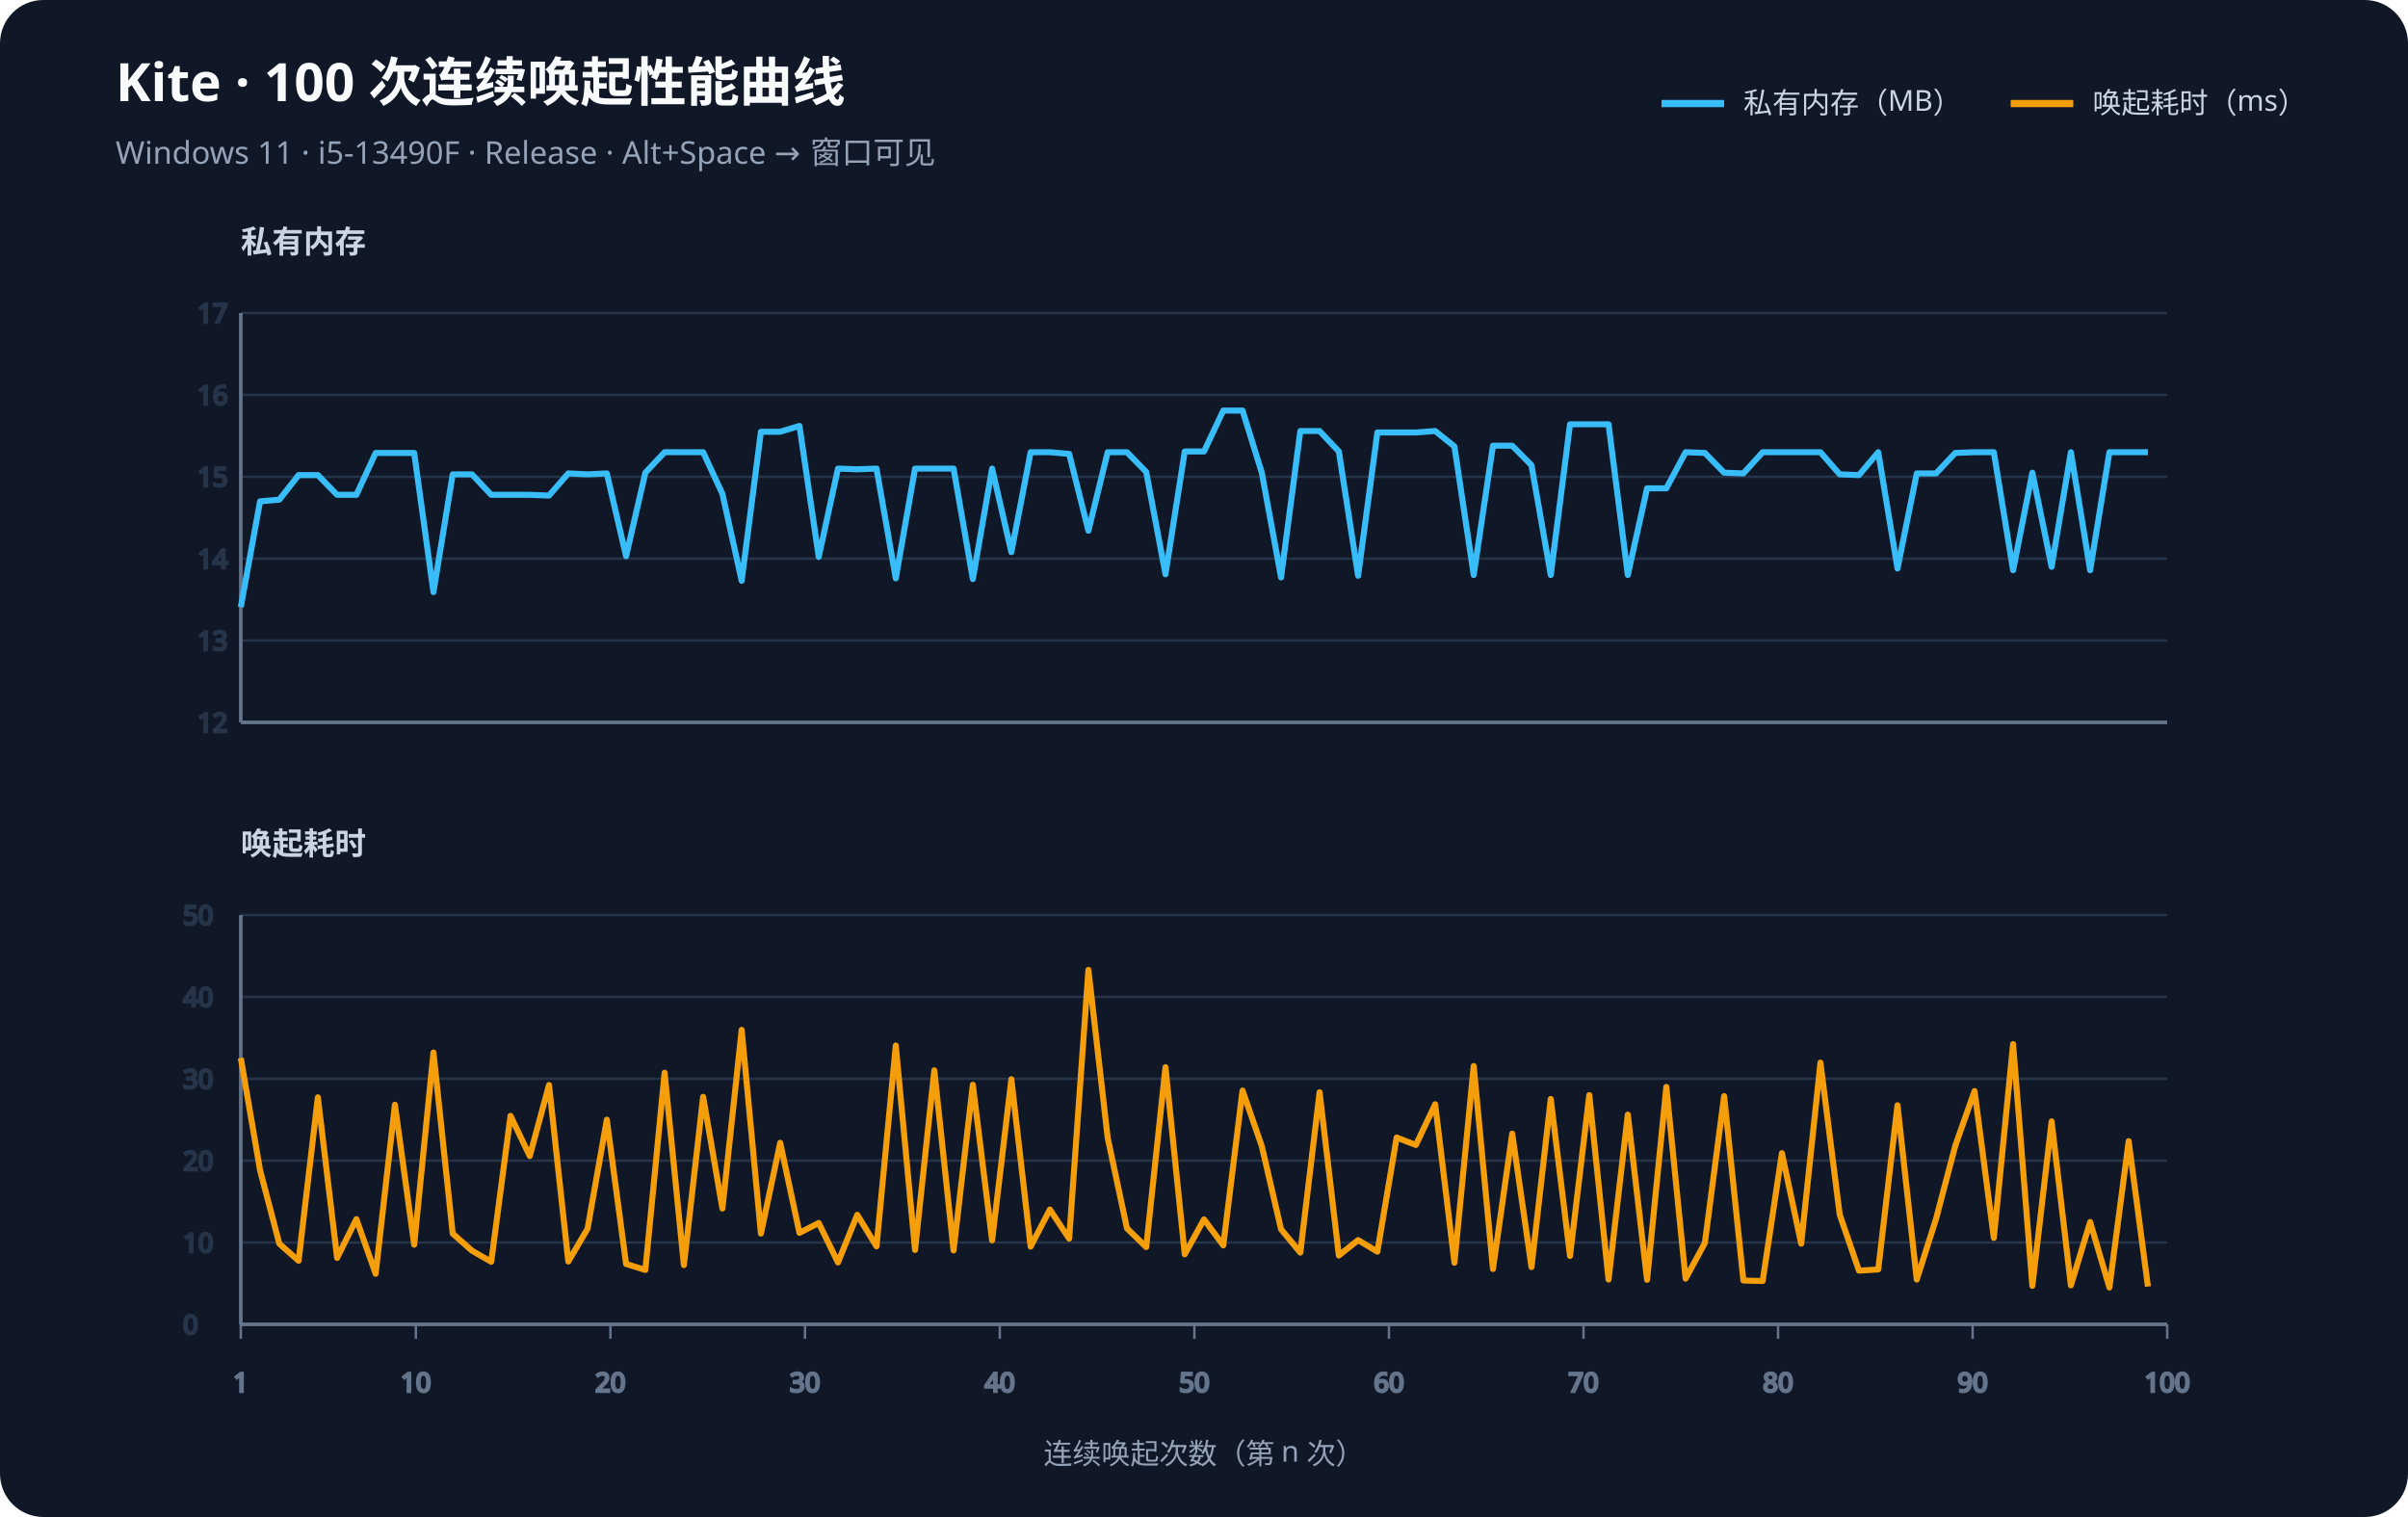
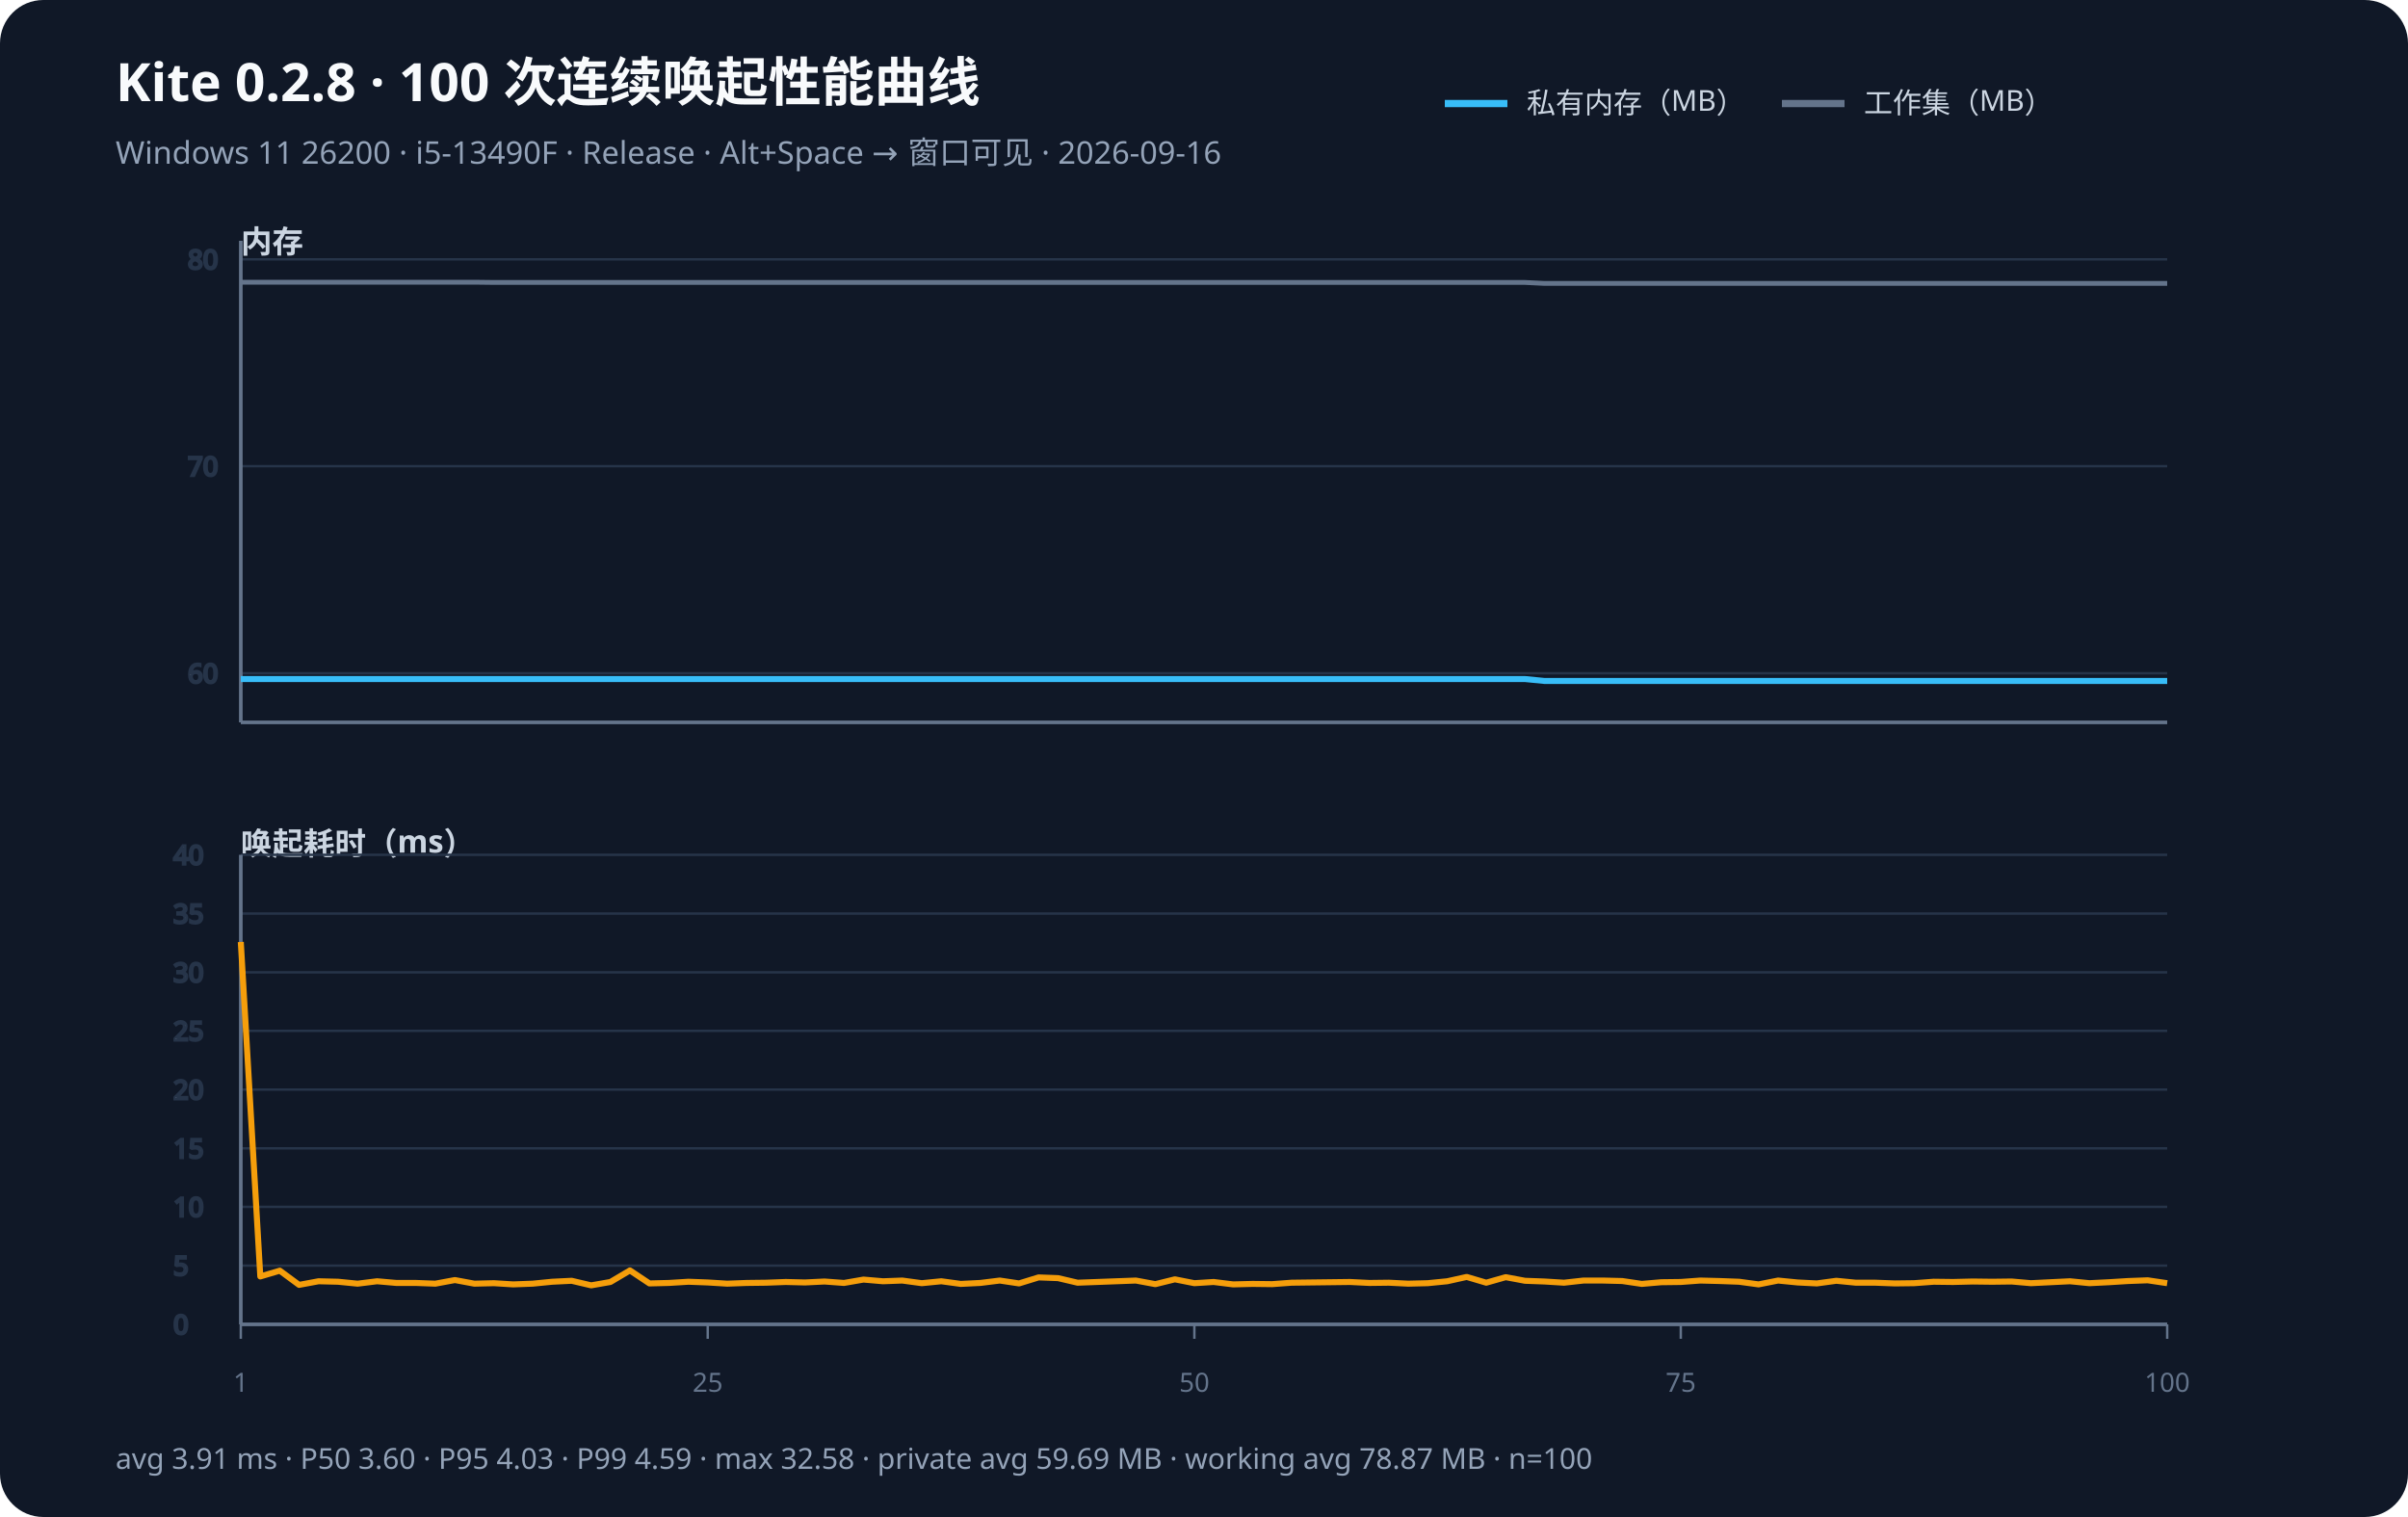
<svg xmlns="http://www.w3.org/2000/svg" width="1000" height="630" viewBox="0 0 1000 630">
  <rect width="1000" height="630" rx="18" fill="#101827" />
-   <text x="48" y="42" fill="#f8fafc" font-family="Segoe UI" font-size="22" font-weight="600">Kite · 100 次连续唤起性能曲线</text>
-   <text x="48" y="68" fill="#94a3b8" font-family="Segoe UI" font-size="13">Windows 11 · i5-13490F · Release · Alt+Space → 窗口可见</text>
+   <text x="48" y="42" fill="#f8fafc" font-family="Segoe UI" font-size="22" font-weight="600">Kite 0.2.8 · 100 次连续唤起性能曲线</text>
+   <text x="48" y="68" fill="#94a3b8" font-family="Segoe UI" font-size="13">Windows 11 26200 · i5-13490F · Release · Alt+Space → 窗口可见 · 2026-09-16</text>
  <g font-family="Segoe UI" font-size="12" fill="#cbd5e1">
-     <line x1="690" y1="43" x2="716" y2="43" stroke="#38bdf8" stroke-width="3" />
-     <text x="724" y="47">私有内存（MB）</text>
-     <line x1="835" y1="43" x2="861" y2="43" stroke="#f59e0b" stroke-width="3" />
-     <text x="869" y="47">唤起耗时（ms）</text>
+     <line x1="600" y1="43" x2="626" y2="43" stroke="#38bdf8" stroke-width="3" />
+     <text x="634" y="47">私有内存（MB）</text>
+     <line x1="740" y1="43" x2="766" y2="43" stroke="#64748b" stroke-width="3" />
+     <text x="774" y="47">工作集（MB）</text>
  </g>
-   <text x="100" y="105" fill="#cbd5e1" font-family="Segoe UI" font-size="13" font-weight="600">私有内存</text>
+   <text x="100" y="105" fill="#cbd5e1" font-family="Segoe UI" font-size="13" font-weight="600">内存</text>
  <g stroke="#263449" stroke-width="1" fill="#94a3b8" font-family="Segoe UI" font-size="11">
-     <line x1="100" y1="300" x2="900" y2="300" />
-     <text x="82" y="304">12</text>
-     <line x1="100" y1="266" x2="900" y2="266" />
-     <text x="82" y="270">13</text>
-     <line x1="100" y1="232" x2="900" y2="232" />
-     <text x="82" y="236">14</text>
-     <line x1="100" y1="198" x2="900" y2="198" />
-     <text x="82" y="202">15</text>
-     <line x1="100" y1="164" x2="900" y2="164" />
-     <text x="82" y="168">16</text>
-     <line x1="100" y1="130" x2="900" y2="130" />
-     <text x="82" y="134">17</text>
+     <line x1="100" y1="279.6" x2="900" y2="279.6" />
+     <text x="78" y="283.6">60</text>
+     <line x1="100" y1="193.6" x2="900" y2="193.6" />
+     <text x="78" y="197.6">70</text>
+     <line x1="100" y1="107.7" x2="900" y2="107.7" />
+     <text x="78" y="111.7">80</text>
  </g>
  <g stroke="#64748b" stroke-width="1.5">
-     <path d="M100 130V300M100 300H900" />
+     <path d="M100 100V300M100 300H900" />
  </g>
-   <polyline points="100.0,252.1 108.0,208.2 116.0,207.5 124.0,197.3 132.0,197.3 140.0,205.5 148.0,205.5 156.0,188.1 164.0,188.1 172.0,188.1 180.0,245.9 188.0,197.0 196.0,197.0 204.0,205.5 212.0,205.5 220.0,205.5 228.0,205.8 236.0,196.6 244.0,197.0 252.0,196.6 260.0,231.0 268.0,196.3 276.0,187.8 284.0,187.8 292.0,187.8 300.0,205.1 308.0,241.2 316.0,179.3 324.0,179.3 332.0,176.9 340.0,231.3 348.0,194.6 356.0,194.9 364.0,194.6 372.0,240.2 380.0,194.6 388.0,194.6 396.0,194.6 404.0,240.5 412.0,194.6 420.0,229.3 428.0,187.8 436.0,187.8 444.0,188.5 452.0,220.4 460.0,187.8 468.0,187.8 476.0,196.0 484.0,238.5 492.0,187.5 500.0,187.5 508.0,170.5 516.0,170.5 524.0,196.3 532.0,239.8 540.0,179.0 548.0,179.0 556.0,187.5 564.0,239.1 572.0,179.6 580.0,179.6 588.0,179.6 596.0,179.0 604.0,185.4 612.0,238.8 620.0,185.1 628.0,185.1 636.0,193.2 644.0,238.8 652.0,176.2 660.0,176.2 668.0,176.2 676.0,238.8 684.0,202.8 692.0,202.8 700.0,187.8 708.0,188.1 716.0,196.3 724.0,196.6 732.0,187.8 740.0,187.8 748.0,187.8 756.0,187.8 764.0,197.0 772.0,197.3 780.0,187.8 788.0,236.1 796.0,196.6 804.0,196.6 812.0,188.1 820.0,187.8 828.0,187.8 836.0,236.8 844.0,196.3 852.0,235.4 860.0,187.8 868.0,236.8 876.0,187.8 884.0,187.8 892.0,187.8" fill="none" stroke="#38bdf8" stroke-width="2.5" stroke-linejoin="round" />
-   <text x="100" y="355" fill="#cbd5e1" font-family="Segoe UI" font-size="13" font-weight="600">唤起耗时</text>
+   <polyline points="100.0,117.2 108.1,117.2 116.2,117.2 124.2,117.2 132.3,117.2 140.4,117.2 148.5,117.2 156.6,117.2 164.6,117.2 172.7,117.2 180.8,117.2 188.9,117.2 197.0,117.2 205.1,117.3 213.1,117.3 221.2,117.3 229.3,117.3 237.4,117.3 245.5,117.3 253.5,117.3 261.6,117.3 269.7,117.3 277.8,117.3 285.9,117.3 293.9,117.3 302.0,117.3 310.1,117.3 318.2,117.3 326.3,117.3 334.3,117.3 342.4,117.3 350.5,117.3 358.6,117.3 366.7,117.3 374.7,117.3 382.8,117.3 390.9,117.3 399.0,117.3 407.1,117.3 415.2,117.3 423.2,117.3 431.3,117.3 439.4,117.3 447.5,117.3 455.6,117.3 463.6,117.3 471.7,117.3 479.8,117.3 487.9,117.3 496.0,117.3 504.0,117.3 512.1,117.3 520.2,117.3 528.3,117.3 536.4,117.3 544.4,117.3 552.5,117.3 560.6,117.3 568.7,117.3 576.8,117.3 584.8,117.3 592.9,117.3 601.0,117.3 609.1,117.3 617.2,117.3 625.3,117.3 633.3,117.3 641.4,117.7 649.5,117.7 657.6,117.7 665.7,117.7 673.7,117.7 681.8,117.7 689.9,117.7 698.0,117.7 706.1,117.7 714.1,117.7 722.2,117.7 730.3,117.7 738.4,117.7 746.5,117.7 754.5,117.7 762.6,117.7 770.7,117.7 778.8,117.7 786.9,117.7 794.9,117.7 803.0,117.7 811.1,117.7 819.2,117.7 827.3,117.7 835.4,117.7 843.4,117.7 851.5,117.7 859.6,117.7 867.7,117.7 875.8,117.7 883.8,117.7 891.9,117.7 900.0,117.7" fill="none" stroke="#64748b" stroke-width="2" stroke-linejoin="round" />
+   <polyline points="100.0,282.0 108.1,282.0 116.2,282.0 124.2,282.0 132.3,282.0 140.4,282.0 148.5,282.0 156.6,282.0 164.6,282.0 172.7,282.0 180.8,282.0 188.9,282.0 197.0,282.0 205.1,282.0 213.1,282.0 221.2,282.0 229.3,282.0 237.4,282.0 245.5,282.0 253.5,282.0 261.6,282.0 269.7,282.0 277.8,282.0 285.9,282.0 293.9,282.0 302.0,282.0 310.1,282.0 318.2,282.0 326.3,282.0 334.3,282.0 342.4,282.0 350.5,282.0 358.6,282.0 366.7,282.0 374.7,282.0 382.8,282.0 390.9,282.0 399.0,282.0 407.1,282.0 415.2,282.0 423.2,282.0 431.3,282.0 439.4,282.0 447.5,282.0 455.6,282.0 463.6,282.0 471.7,282.0 479.8,282.0 487.9,282.0 496.0,282.0 504.0,282.0 512.1,282.0 520.2,282.0 528.3,282.0 536.4,282.0 544.4,282.0 552.5,282.0 560.6,282.0 568.7,282.0 576.8,282.0 584.8,282.0 592.9,282.0 601.0,282.0 609.1,282.0 617.2,282.0 625.3,282.0 633.3,282.0 641.4,282.8 649.5,282.8 657.6,282.8 665.7,282.8 673.7,282.8 681.8,282.8 689.9,282.8 698.0,282.8 706.1,282.8 714.1,282.8 722.2,282.8 730.3,282.8 738.4,282.8 746.5,282.8 754.5,282.8 762.6,282.8 770.7,282.8 778.8,282.8 786.9,282.8 794.9,282.8 803.0,282.8 811.1,282.8 819.2,282.8 827.3,282.8 835.4,282.8 843.4,282.8 851.5,282.8 859.6,282.8 867.7,282.8 875.8,282.8 883.8,282.8 891.9,282.8 900.0,282.8" fill="none" stroke="#38bdf8" stroke-width="2.5" stroke-linejoin="round" />
+   <text x="100" y="355" fill="#cbd5e1" font-family="Segoe UI" font-size="13" font-weight="600">唤起耗时（ms）</text>
  <g stroke="#263449" stroke-width="1" fill="#94a3b8" font-family="Segoe UI" font-size="11">
-     <line x1="100" y1="550" x2="900" y2="550" />
-     <text x="76" y="554">0</text>
-     <line x1="100" y1="516" x2="900" y2="516" />
-     <text x="76" y="520">10</text>
-     <line x1="100" y1="482" x2="900" y2="482" />
-     <text x="76" y="486">20</text>
-     <line x1="100" y1="448" x2="900" y2="448" />
-     <text x="76" y="452">30</text>
-     <line x1="100" y1="414" x2="900" y2="414" />
-     <text x="76" y="418">40</text>
-     <line x1="100" y1="380" x2="900" y2="380" />
-     <text x="76" y="384">50</text>
+     <line x1="100" y1="550.0" x2="900" y2="550.0" />
+     <text x="72" y="554.0">0</text>
+     <line x1="100" y1="525.6" x2="900" y2="525.6" />
+     <text x="72" y="529.6">5</text>
+     <line x1="100" y1="501.2" x2="900" y2="501.2" />
+     <text x="72" y="505.2">10</text>
+     <line x1="100" y1="476.9" x2="900" y2="476.9" />
+     <text x="72" y="480.9">15</text>
+     <line x1="100" y1="452.5" x2="900" y2="452.5" />
+     <text x="72" y="456.5">20</text>
+     <line x1="100" y1="428.1" x2="900" y2="428.1" />
+     <text x="72" y="432.1">25</text>
+     <line x1="100" y1="403.8" x2="900" y2="403.8" />
+     <text x="72" y="407.8">30</text>
+     <line x1="100" y1="379.4" x2="900" y2="379.4" />
+     <text x="72" y="383.4">35</text>
+     <line x1="100" y1="355.0" x2="900" y2="355.0" />
+     <text x="72" y="359.0">40</text>
  </g>
  <g stroke="#64748b" stroke-width="1.5">
-     <path d="M100 380V550M100 550H900" />
+     <path d="M100 355V550M100 550H900" />
  </g>
-   <polyline points="100.0,439.4 108.0,486.0 116.0,516.5 124.0,523.6 132.0,455.7 140.0,522.4 148.0,506.3 156.0,529.0 164.0,458.8 172.0,516.9 180.0,437.1 188.0,512.3 196.0,519.4 204.0,524.0 212.0,463.4 220.0,480.1 228.0,450.6 236.0,523.9 244.0,510.3 252.0,465.0 260.0,524.9 268.0,527.4 276.0,445.5 284.0,525.4 292.0,455.5 300.0,501.9 308.0,427.7 316.0,512.3 324.0,474.6 332.0,512.0 340.0,507.9 348.0,524.3 356.0,504.5 364.0,517.6 372.0,434.2 380.0,519.1 388.0,444.5 396.0,519.3 404.0,450.5 412.0,515.1 420.0,448.2 428.0,517.7 436.0,502.3 444.0,514.4 452.0,402.8 460.0,472.5 468.0,510.1 476.0,517.9 484.0,443.2 492.0,520.9 500.0,506.4 508.0,517.2 516.0,452.9 524.0,476.0 532.0,510.5 540.0,520.2 548.0,453.6 556.0,521.4 564.0,515.0 572.0,519.8 580.0,472.4 588.0,475.5 596.0,458.6 604.0,524.4 612.0,442.7 620.0,527.0 628.0,470.8 636.0,526.2 644.0,456.4 652.0,521.6 660.0,454.8 668.0,531.4 676.0,462.9 684.0,531.5 692.0,451.4 700.0,531.0 708.0,516.2 716.0,455.2 724.0,531.8 732.0,532.0 740.0,478.9 748.0,516.5 756.0,441.3 764.0,504.4 772.0,527.7 780.0,527.2 788.0,459.0 796.0,531.4 804.0,506.2 812.0,475.8 820.0,453.1 828.0,514.1 836.0,433.6 844.0,534.0 852.0,465.7 860.0,533.8 868.0,507.5 876.0,534.7 884.0,473.9 892.0,534.3" fill="none" stroke="#f59e0b" stroke-width="2.5" stroke-linejoin="round" />
-   <g stroke="#64748b" stroke-width="1" fill="#94a3b8" font-family="Segoe UI" font-size="11">
-     <line x1="100" y1="550" x2="100" y2="556" />
-     <text x="100" y="578" text-anchor="middle">1</text>
-     <line x1="172.7" y1="550" x2="172.7" y2="556" />
-     <text x="172.7" y="578" text-anchor="middle">10</text>
-     <line x1="253.5" y1="550" x2="253.5" y2="556" />
-     <text x="253.5" y="578" text-anchor="middle">20</text>
-     <line x1="334.3" y1="550" x2="334.3" y2="556" />
-     <text x="334.3" y="578" text-anchor="middle">30</text>
-     <line x1="415.2" y1="550" x2="415.2" y2="556" />
-     <text x="415.2" y="578" text-anchor="middle">40</text>
-     <line x1="496" y1="550" x2="496" y2="556" />
-     <text x="496" y="578" text-anchor="middle">50</text>
-     <line x1="576.8" y1="550" x2="576.8" y2="556" />
-     <text x="576.8" y="578" text-anchor="middle">60</text>
-     <line x1="657.6" y1="550" x2="657.6" y2="556" />
-     <text x="657.6" y="578" text-anchor="middle">70</text>
-     <line x1="738.4" y1="550" x2="738.4" y2="556" />
-     <text x="738.4" y="578" text-anchor="middle">80</text>
-     <line x1="819.2" y1="550" x2="819.2" y2="556" />
-     <text x="819.2" y="578" text-anchor="middle">90</text>
-     <line x1="900" y1="550" x2="900" y2="556" />
-     <text x="900" y="578" text-anchor="middle">100</text>
+   <polyline points="100.0,391.2 108.1,530.1 116.2,527.7 124.2,533.6 132.3,532.1 140.4,532.3 148.5,533.1 156.6,532.1 164.6,532.8 172.7,532.8 180.8,533.1 188.9,531.6 197.0,533.1 205.1,532.9 213.1,533.4 221.2,533.1 229.3,532.3 237.4,531.9 245.5,533.8 253.5,532.4 261.6,527.6 269.7,533.0 277.8,532.8 285.9,532.3 293.9,532.6 302.0,533.1 310.1,532.8 318.2,532.7 326.3,532.4 334.3,532.6 342.4,532.2 350.5,532.8 358.6,531.4 366.7,532.1 374.7,531.8 382.8,532.9 390.9,532.1 399.0,533.2 407.1,532.8 415.2,531.8 423.2,533.0 431.3,530.5 439.4,530.8 447.5,532.7 455.6,532.4 463.6,532.1 471.7,531.8 479.8,533.3 487.9,531.3 496.0,532.9 504.0,532.4 512.1,533.4 520.2,533.2 528.3,533.3 536.4,532.7 544.4,532.6 552.5,532.5 560.6,532.4 568.7,532.8 576.8,532.7 584.8,533.1 592.9,532.9 601.0,532.1 609.1,530.3 617.2,532.7 625.3,530.4 633.3,531.9 641.4,532.2 649.5,532.7 657.6,531.8 665.7,531.8 673.7,532.0 681.8,533.2 689.9,532.5 698.0,532.4 706.1,531.8 714.1,532.0 722.2,532.3 730.3,533.4 738.4,531.8 746.5,532.6 754.5,533.0 762.6,531.9 770.7,532.7 778.8,532.7 786.9,533.0 794.9,532.9 803.0,532.3 811.1,532.4 819.2,532.2 827.3,532.3 835.4,532.2 843.4,532.9 851.5,532.5 859.6,532.1 867.7,532.9 875.8,532.5 883.8,532.0 891.9,531.7 900.0,532.9" fill="none" stroke="#f59e0b" stroke-width="2.5" stroke-linejoin="round" />
+   <g fill="#64748b" font-family="Segoe UI" font-size="11" text-anchor="middle">
+     <line x1="100.0" y1="550" x2="100.0" y2="556" stroke="#64748b" />
+     <text x="100.0" y="578">1</text>
+     <line x1="293.9" y1="550" x2="293.9" y2="556" stroke="#64748b" />
+     <text x="293.9" y="578">25</text>
+     <line x1="496.0" y1="550" x2="496.0" y2="556" stroke="#64748b" />
+     <text x="496.0" y="578">50</text>
+     <line x1="698.0" y1="550" x2="698.0" y2="556" stroke="#64748b" />
+     <text x="698.0" y="578">75</text>
+     <line x1="900.0" y1="550" x2="900.0" y2="556" stroke="#64748b" />
+     <text x="900.0" y="578">100</text>
  </g>
-   <text x="500" y="608" text-anchor="middle" fill="#94a3b8" font-family="Segoe UI" font-size="12">连续唤起次数（第 n 次）</text>
+   <text x="48" y="610" fill="#94a3b8" font-family="Segoe UI" font-size="12">avg 3.91 ms · P50 3.60 · P95 4.03 · P99 4.59 · max 32.58 · private avg 59.69 MB · working avg 78.87 MB · n=100</text>
</svg>
